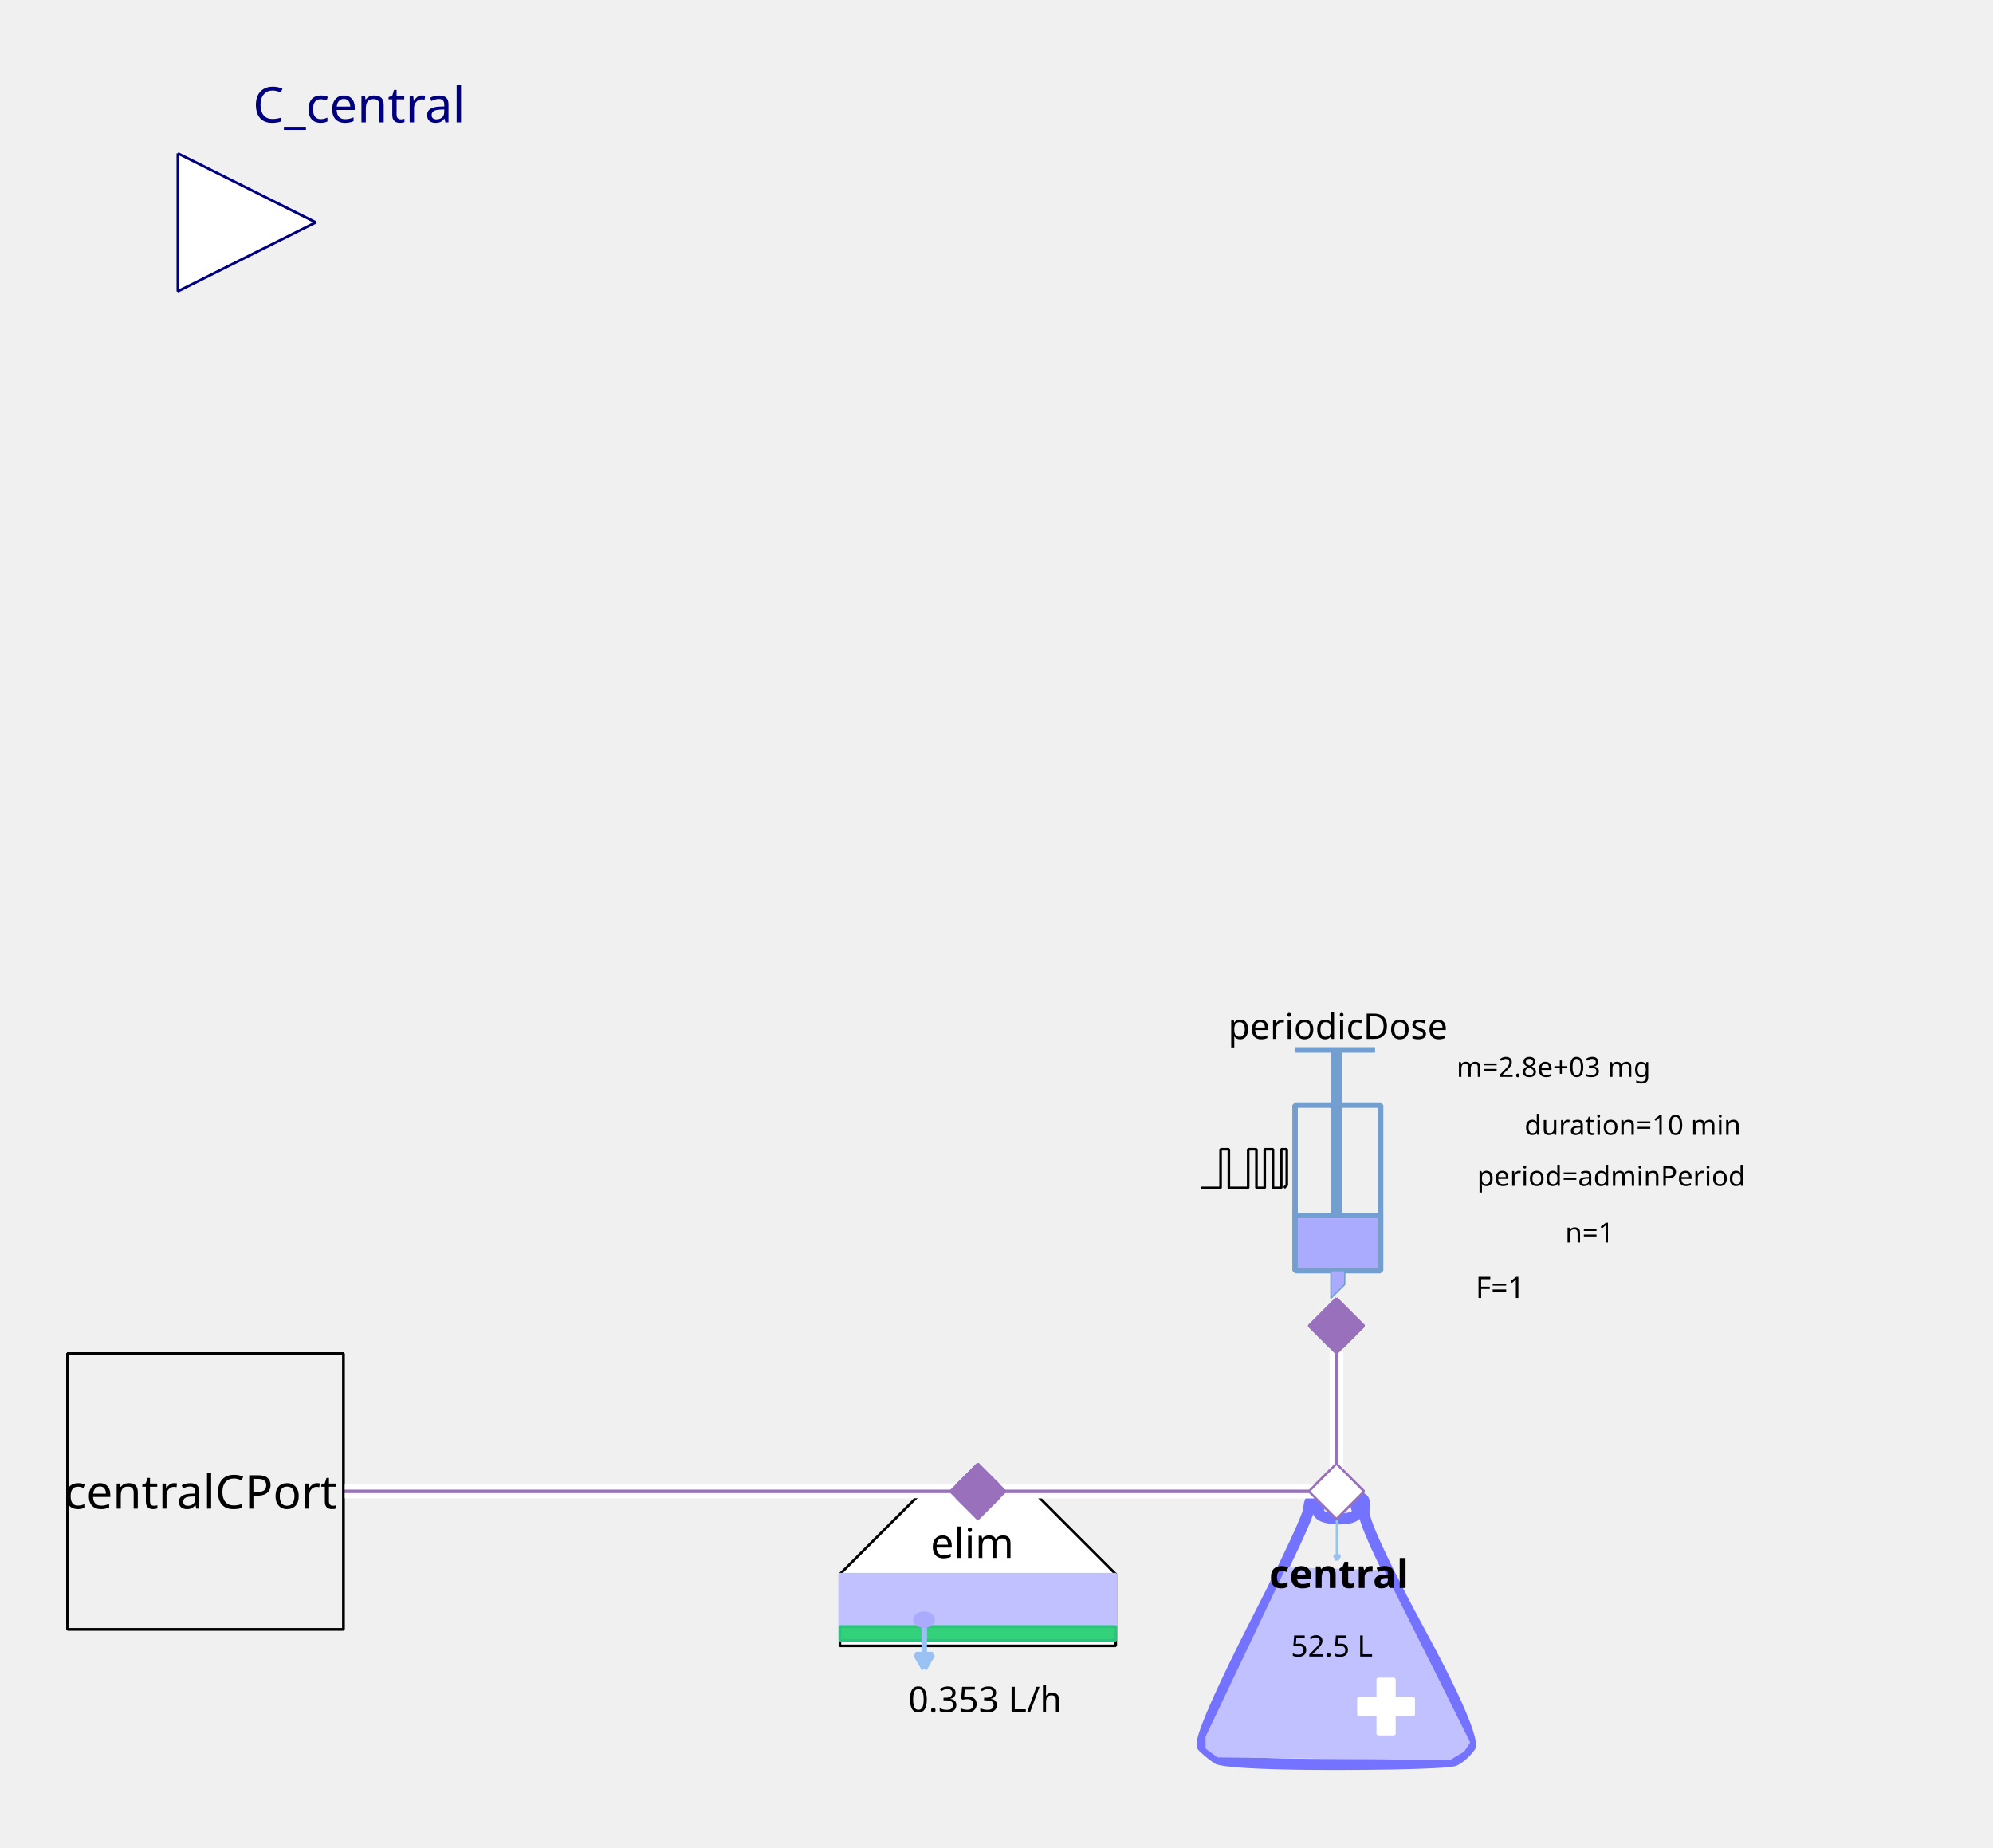
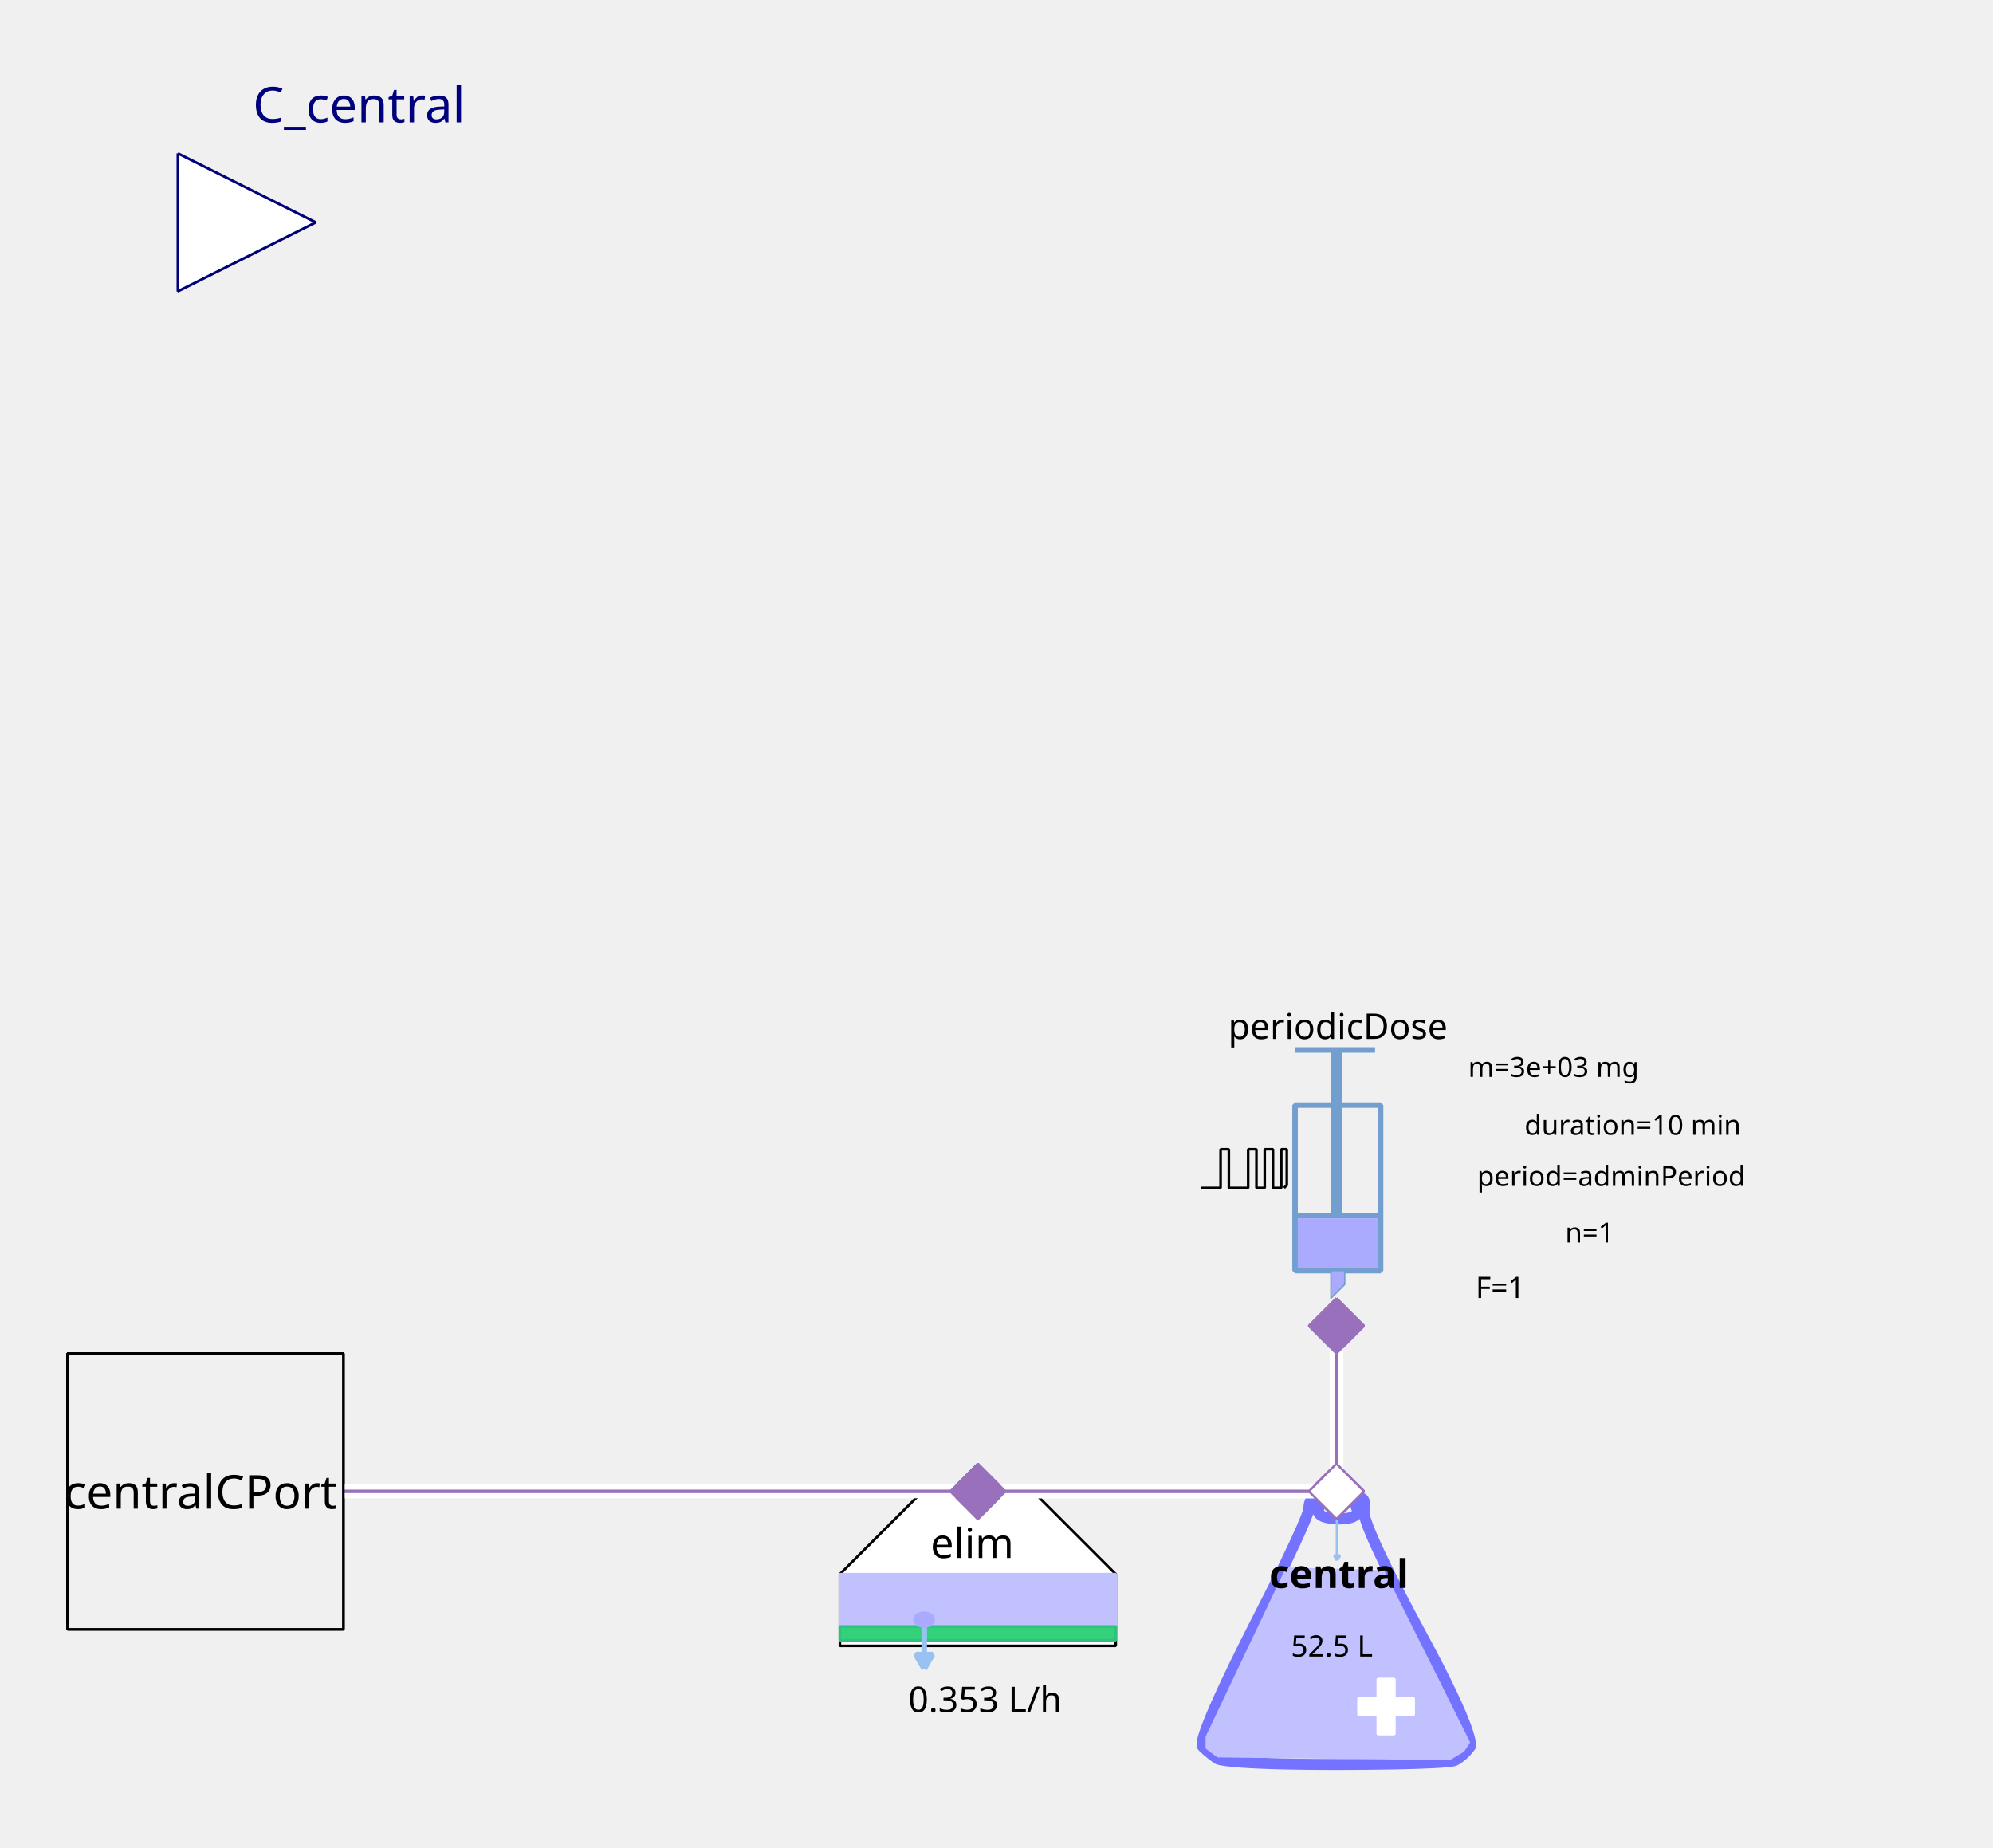
<svg xmlns="http://www.w3.org/2000/svg" width="203.2mm" height="188.383mm" viewBox="0 0 576 534" version="1.2" baseProfile="tiny">
  <defs>
</defs>
  <g fill="none" stroke="black" stroke-width="1" fill-rule="evenodd" stroke-linecap="square" stroke-linejoin="bevel">
    <g fill="none" stroke="#7373ff" stroke-opacity="1" stroke-width="8" stroke-linecap="butt" stroke-linejoin="miter" stroke-miterlimit="1" transform="matrix(0.398625,0,0,-0.398625,385.849,470.862)" font-family="Sans" font-size="10" font-weight="400" font-style="normal">
      <path vector-effect="none" fill-rule="evenodd" d="M-19,87 C-19,87 -19,80 -60,0 C-60,0 -101,-80 -96,-85 C-96,-85 -91,-90 -85,-94 C-85,-94 -79,-98 1,-98 C1,-98 81,-98 87,-95 C87,-95 93,-92 98,-85 C98,-85 103,-78 61,-1 C61,-1 19,76 21,86 C21,86 23,96 18,95 C18,95 13,94 16,87 C16,87 19,80 3,80 C3,80 -13,80 -12,86 C-12,86 -11,92 -12,94 C-12,94 -13,96 -16,95 C-16,95 -19,94 -19,87 " />
    </g>
    <g fill="#c1c1ff" fill-opacity="1" stroke="#c1c1ff" stroke-opacity="1" stroke-width="1.75" stroke-linecap="butt" stroke-linejoin="miter" stroke-miterlimit="1" transform="matrix(0.398625,0,0,-0.398625,385.849,481.227)" font-family="Sans" font-size="10" font-weight="400" font-style="normal">
      <path vector-effect="none" fill-rule="evenodd" d="M-35,70 L-93,-52 L-93,-60 L-85,-66 L83,-68 L93,-62 L97,-56 L35,68 L-35,70" />
    </g>
    <g fill="#ffffff" fill-opacity="1" stroke="#ffffff" stroke-opacity="1" stroke-width="1" stroke-linecap="butt" stroke-linejoin="miter" stroke-miterlimit="1" transform="matrix(0.398625,0,0,0.398625,400.598,493.185)" font-family="Sans" font-size="10" font-weight="400" font-style="normal">
      <rect vector-effect="non-scaling-stroke" x="-6" y="-20" width="12" height="40" />
    </g>
    <g fill="#ffffff" fill-opacity="1" stroke="#ffffff" stroke-opacity="1" stroke-width="1" stroke-linecap="butt" stroke-linejoin="miter" stroke-miterlimit="1" transform="matrix(0,0.398625,-0.398625,0,400.598,493.185)" font-family="Sans" font-size="10" font-weight="400" font-style="normal">
      <rect vector-effect="non-scaling-stroke" x="-6" y="-20" width="12" height="40" />
    </g>
    <g fill="none" stroke="#99c1f1" stroke-opacity="1" stroke-width="2" stroke-linecap="butt" stroke-linejoin="miter" stroke-miterlimit="1" transform="matrix(0.398625,0,0,-0.398625,386.435,444.565)" font-family="Sans" font-size="10" font-weight="400" font-style="normal">
      <path vector-effect="none" fill-rule="evenodd" d="M0,16 L0,-16" />
    </g>
    <g fill="#99c1f1" fill-opacity="1" stroke="#99c1f1" stroke-opacity="1" stroke-width="2" stroke-linecap="butt" stroke-linejoin="miter" stroke-miterlimit="1" transform="matrix(0.398625,0,0,-0.398625,386.435,444.565)" font-family="Sans" font-size="10" font-weight="400" font-style="normal">
      <path vector-effect="none" fill-rule="evenodd" d="M0,-16 L2,-12.536 L-2,-12.536 L0,-16" />
    </g>
    <g fill="none" stroke="#000000" stroke-opacity="1" stroke-width="1" stroke-linecap="butt" stroke-linejoin="miter" stroke-miterlimit="1" transform="matrix(1,0,0,1,386.248,454.917)" font-family="Noto Sans" font-size="11.389" font-weight="700" font-style="normal">
      <text fill="#000000" fill-opacity="1" stroke="none" xml:space="preserve" x="-19.438" y="4" font-family="Noto Sans" font-size="11.389" font-weight="700" font-style="normal">central</text>
    </g>
    <g fill="none" stroke="#000000" stroke-opacity="1" stroke-width="1" stroke-linecap="butt" stroke-linejoin="miter" stroke-miterlimit="1" transform="matrix(1,0,0,1,385.849,475.247)" font-family="Noto Sans" font-size="8.542" font-weight="400" font-style="normal">
      <text fill="#000000" fill-opacity="1" stroke="none" xml:space="preserve" x="-0.918" y="3.5" font-family="Noto Sans" font-size="8.542" font-weight="400" font-style="normal" text-anchor="middle">52.5 L</text>
    </g>
    <g fill="#ffffff" fill-opacity="1" stroke="#9870bb" stroke-opacity="1" stroke-width="8" stroke-linecap="butt" stroke-linejoin="miter" stroke-miterlimit="1" transform="matrix(0.079725,0,0,-0.079725,386.248,431)" font-family="Sans" font-size="10" font-weight="400" font-style="normal">
      <path vector-effect="none" fill-rule="evenodd" d="M-100,0 L0,100 L100,0 L0,-100 L-100,0" />
    </g>
    <g fill="#ffffff" fill-opacity="1" stroke="#000000" stroke-opacity="1" stroke-width="1" stroke-linecap="butt" stroke-linejoin="miter" stroke-miterlimit="1" transform="matrix(0.398625,0,0,-0.398625,282.605,470.862)" font-family="Sans" font-size="10" font-weight="400" font-style="normal">
      <path vector-effect="non-scaling-stroke" fill-rule="evenodd" d="M-40,100 L40,100 L100,40 L100,-12 L80,-12 L-76,-12 L-100,-12 L-100,40 L-100,40 L-40,100" />
    </g>
    <g fill="none" stroke="#000000" stroke-opacity="1" stroke-width="1" stroke-linecap="butt" stroke-linejoin="miter" stroke-miterlimit="1" transform="matrix(1,0,0,1,281.011,445.749)" font-family="Noto Sans" font-size="11.959" font-weight="400" font-style="normal">
      <text fill="#000000" fill-opacity="1" stroke="none" xml:space="preserve" x="-12.078" y="4.5" font-family="Noto Sans" font-size="11.959" font-weight="400" font-style="normal">elim</text>
    </g>
    <g fill="#c1c1ff" fill-opacity="1" stroke="#c1c1ff" stroke-opacity="1" stroke-width="1" stroke-linecap="butt" stroke-linejoin="miter" stroke-miterlimit="1" transform="matrix(0.398625,0,0,0.398625,282.605,462.491)" font-family="Sans" font-size="10" font-weight="400" font-style="normal">
      <rect vector-effect="non-scaling-stroke" x="-100" y="-19" width="200" height="38" />
    </g>
    <g fill="#33d17a" fill-opacity="1" stroke="#2ec27e" stroke-opacity="1" stroke-width="2" stroke-linecap="butt" stroke-linejoin="miter" stroke-miterlimit="1" transform="matrix(0.398625,0,0,0.398625,282.605,472.058)" font-family="Sans" font-size="10" font-weight="400" font-style="normal">
      <rect x="-100" y="-5" width="200" height="10" />
    </g>
    <g fill="none" stroke="#99c1f1" stroke-opacity="1" stroke-width="4" stroke-linecap="butt" stroke-linejoin="miter" stroke-miterlimit="1" transform="matrix(0.398625,0,0,-0.398625,267.108,475.933)" font-family="Sans" font-size="10" font-weight="400" font-style="normal">
      <path vector-effect="none" fill-rule="evenodd" d="M0,16 L0,-16" />
    </g>
    <g fill="#99c1f1" fill-opacity="1" stroke="#99c1f1" stroke-opacity="1" stroke-width="4" stroke-linecap="butt" stroke-linejoin="miter" stroke-miterlimit="1" transform="matrix(0.398625,0,0,-0.398625,267.108,475.933)" font-family="Sans" font-size="10" font-weight="400" font-style="normal">
      <path vector-effect="none" fill-rule="evenodd" d="M0,-16 L6,-5.608 L-6,-5.608 L0,-16" />
    </g>
    <g fill="#aaaaff" fill-opacity="1" stroke="#aaaaff" stroke-opacity="1" stroke-width="1" stroke-linecap="butt" stroke-linejoin="miter" stroke-miterlimit="1" transform="matrix(0.398625,0,0,-0.398625,267.059,468.072)" font-family="Sans" font-size="10" font-weight="400" font-style="normal">
      <path vector-effect="non-scaling-stroke" fill-rule="evenodd" d="M7,0 C7,-2.761 3.866,-5 0,-5 C-3.866,-5 -7,-2.761 -7,0 C-7,2.761 -3.866,5 0,5 C3.866,5 7,2.761 7,0 " />
    </g>
    <g fill="none" stroke="#000000" stroke-opacity="1" stroke-width="1" stroke-linecap="butt" stroke-linejoin="miter" stroke-miterlimit="1" transform="matrix(1,0,0,1,283.801,490.794)" font-family="Noto Sans" font-size="10.25" font-weight="400" font-style="normal">
      <text fill="#000000" fill-opacity="1" stroke="none" xml:space="preserve" x="0.893" y="4" font-family="Noto Sans" font-size="10.25" font-weight="400" font-style="normal" text-anchor="middle">0.353 L/h</text>
    </g>
    <g fill="#9870bb" fill-opacity="1" stroke="#9870bb" stroke-opacity="1" stroke-width="8" stroke-linecap="butt" stroke-linejoin="miter" stroke-miterlimit="1" transform="matrix(0.079725,0,0,-0.079725,282.605,431)" font-family="Sans" font-size="10" font-weight="400" font-style="normal">
      <path vector-effect="none" fill-rule="evenodd" d="M-100,0 L0,100 L100,0 L0,-100 L-100,0" />
    </g>
    <g fill="none" stroke="#729fcf" stroke-opacity="1" stroke-width="4" stroke-linecap="butt" stroke-linejoin="miter" stroke-miterlimit="1" transform="matrix(0.398625,0,0,0.398625,379.072,345.694)" font-family="Sans" font-size="10" font-weight="400" font-style="normal">
      <rect x="-12" y="-66" width="62" height="120" />
    </g>
    <g fill="none" stroke="#729fcf" stroke-opacity="1" stroke-width="8" stroke-linecap="butt" stroke-linejoin="miter" stroke-miterlimit="1" transform="matrix(0.398625,0,0,-0.398625,386.248,311.811)" font-family="Sans" font-size="10" font-weight="400" font-style="normal">
      <path vector-effect="none" fill-rule="evenodd" d="M0,21 L0,-99" />
    </g>
    <g fill="none" stroke="#729fcf" stroke-opacity="1" stroke-width="4" stroke-linecap="butt" stroke-linejoin="miter" stroke-miterlimit="1" transform="matrix(0.398625,0,0,-0.398625,385.849,303.44)" font-family="Sans" font-size="10" font-weight="400" font-style="normal">
      <path vector-effect="none" fill-rule="evenodd" d="M-29,0 L29,0" />
    </g>
    <g fill="none" stroke="#729fcf" stroke-opacity="1" stroke-width="4" stroke-linecap="butt" stroke-linejoin="miter" stroke-miterlimit="1" transform="matrix(0.398625,0,0,-0.398625,386.646,351.275)" font-family="Sans" font-size="10" font-weight="400" font-style="normal">
      <path vector-effect="none" fill-rule="evenodd" d="M-31,0 L31,0" />
    </g>
    <g fill="#aaaaff" fill-opacity="1" stroke="none" transform="matrix(0.398625,0,0,0.398625,386.646,359.248)" font-family="Sans" font-size="10" font-weight="400" font-style="normal">
      <rect vector-effect="non-scaling-stroke" x="-29" y="-18" width="58" height="36" />
    </g>
    <g fill="none" stroke="#000000" stroke-opacity="1" stroke-width="1" stroke-linecap="butt" stroke-linejoin="miter" stroke-miterlimit="1" transform="matrix(1,0,0,1,385.849,296.265)" font-family="Noto Sans" font-size="10.25" font-weight="400" font-style="normal">
      <text fill="#000000" fill-opacity="1" stroke="none" xml:space="preserve" x="-30.891" y="4" font-family="Noto Sans" font-size="10.25" font-weight="400" font-style="normal">periodicDose</text>
    </g>
    <g fill="#aaaaff" fill-opacity="1" stroke="#729fcf" stroke-opacity="1" stroke-width="1" stroke-linecap="butt" stroke-linejoin="miter" stroke-miterlimit="1" transform="matrix(0.398625,0,0,-0.398625,385.45,371.206)" font-family="Sans" font-size="10" font-weight="400" font-style="normal">
      <path vector-effect="none" fill-rule="evenodd" d="M-2,10 L-2,-10 L8,0 L8,10 L-2,10" />
    </g>
    <g fill="none" stroke="#000000" stroke-opacity="1" stroke-width="1" stroke-linecap="butt" stroke-linejoin="miter" stroke-miterlimit="1" transform="matrix(1,0,0,1,489.491,308.224)" font-family="Noto Sans" font-size="8" font-weight="400" font-style="normal">
-       <text fill="#000000" fill-opacity="1" stroke="none" xml:space="preserve" x="-40.495" y="3" font-family="Noto Sans" font-size="8" font-weight="400" font-style="normal" text-anchor="middle">m=2.8e+03 mg</text>
+       <text fill="#000000" fill-opacity="1" stroke="none" xml:space="preserve" x="-40.495" y="3" font-family="Noto Sans" font-size="8" font-weight="400" font-style="normal" text-anchor="middle">m=3e+03 mg</text>
    </g>
    <g fill="none" stroke="#000000" stroke-opacity="1" stroke-width="1" stroke-linecap="butt" stroke-linejoin="miter" stroke-miterlimit="1" transform="matrix(1,0,0,1,491.086,339.715)" font-family="Noto Sans" font-size="8" font-weight="400" font-style="normal">
      <text fill="#000000" fill-opacity="1" stroke="none" xml:space="preserve" x="-64.172" y="3" font-family="Noto Sans" font-size="8" font-weight="400" font-style="normal">period=adminPeriod</text>
    </g>
    <g fill="none" stroke="#000000" stroke-opacity="1" stroke-width="1" stroke-linecap="butt" stroke-linejoin="miter" stroke-miterlimit="1" transform="matrix(1,0,0,1,489.491,324.966)" font-family="Noto Sans" font-size="8" font-weight="400" font-style="normal">
      <text fill="#000000" fill-opacity="1" stroke="none" xml:space="preserve" x="-17.615" y="3" font-family="Noto Sans" font-size="8" font-weight="400" font-style="normal" text-anchor="middle">duration=10 min</text>
    </g>
    <g fill="none" stroke="#000000" stroke-opacity="1" stroke-width="1" stroke-linecap="butt" stroke-linejoin="miter" stroke-miterlimit="1" transform="matrix(1,0,0,1,490.687,356.059)" font-family="Noto Sans" font-size="8" font-weight="400" font-style="normal">
      <text fill="#000000" fill-opacity="1" stroke="none" xml:space="preserve" x="-31.282" y="3" font-family="Noto Sans" font-size="8" font-weight="400" font-style="normal" text-anchor="middle">n=1</text>
    </g>
    <g fill="none" stroke="#000000" stroke-opacity="1" stroke-width="1" stroke-linecap="butt" stroke-linejoin="miter" stroke-miterlimit="1" transform="matrix(1,0,0,1,475.938,371.605)" font-family="Noto Sans" font-size="8.542" font-weight="400" font-style="normal">
      <text fill="#000000" fill-opacity="1" stroke="none" xml:space="preserve" x="-42.353" y="3.5" font-family="Noto Sans" font-size="8.542" font-weight="400" font-style="normal" text-anchor="middle">F=1</text>
    </g>
    <g fill="none" stroke="#000000" stroke-opacity="1" stroke-width="1" stroke-linecap="butt" stroke-linejoin="miter" stroke-miterlimit="1" transform="matrix(0.398625,0,0,-0.398625,359.54,337.804)" font-family="Sans" font-size="10" font-weight="400" font-style="normal">
      <path vector-effect="non-scaling-stroke" fill-rule="evenodd" d="M-31,-13.793 L-17,-13.793 L-17,14.207 L-11,14.207 L-11,-13.793 L3,-13.793 L3,14.207 L9,14.207 L9,-13.793 L15,-13.793 L15,14.207 L21,14.207 L21,-13.793 L27,-13.793 L27,14.207 L31,14.207 L31,-11.793 L29,-13.793" />
    </g>
    <g fill="#9870bb" fill-opacity="1" stroke="#9870bb" stroke-opacity="1" stroke-width="8" stroke-linecap="butt" stroke-linejoin="miter" stroke-miterlimit="1" transform="matrix(0,0.079725,0.079725,0,386.248,383.165)" font-family="Sans" font-size="10" font-weight="400" font-style="normal">
      <path vector-effect="none" fill-rule="evenodd" d="M-100,0 L0,100 L100,0 L0,-100 L-100,0" />
    </g>
    <g fill="#ffffff" fill-opacity="1" stroke="#00007f" stroke-opacity="1" stroke-width="1" stroke-linecap="butt" stroke-linejoin="miter" stroke-miterlimit="1" transform="matrix(0.398625,0,0,-0.398625,91.2651,64.2651)" font-family="Sans" font-size="10" font-weight="400" font-style="normal">
      <path vector-effect="non-scaling-stroke" fill-rule="evenodd" d="M-100,50 L0,0 L-100,-50 L-100,50" />
    </g>
    <g fill="none" stroke="#00007f" stroke-opacity="1" stroke-width="1" stroke-linecap="butt" stroke-linejoin="miter" stroke-miterlimit="1" transform="matrix(1,0,0,1,91.2651,-3.50115)" font-family="Noto Sans" font-size="14.237" font-weight="400" font-style="normal">
      <text fill="#00007f" fill-opacity="1" stroke="none" xml:space="preserve" x="-18.188" y="38.875" font-family="Noto Sans" font-size="14.237" font-weight="400" font-style="normal">C_central</text>
    </g>
    <g fill="#f0f0f0" fill-opacity="1" stroke="#000000" stroke-opacity="1" stroke-width="1" stroke-linecap="butt" stroke-linejoin="miter" stroke-miterlimit="1" transform="matrix(0.398625,0,0,-0.398625,59.3751,431)" font-family="Sans" font-size="10" font-weight="400" font-style="normal">
      <rect vector-effect="non-scaling-stroke" x="-100" y="-100" width="200" height="200" />
    </g>
    <g fill="none" stroke="#000000" stroke-opacity="1" stroke-width="1" stroke-linecap="butt" stroke-linejoin="miter" stroke-miterlimit="1" transform="matrix(1,0,0,1,59.3751,431)" font-family="Noto Sans" font-size="13.513" font-weight="400" font-style="normal">
      <text fill="#000000" fill-opacity="1" stroke="none" xml:space="preserve" x="-40.922" y="5" font-family="Noto Sans" font-size="13.513" font-weight="400" font-style="normal">centralCPort</text>
    </g>
    <g fill="#ffffff" fill-opacity="1" stroke="none" transform="matrix(3.98625,0,0,-3.98625,458,431)" font-family="Sans" font-size="10" font-weight="400" font-style="normal">
      <path vector-effect="none" fill-rule="nonzero" d="M-18,0.5 L-44,0.5 L-44.5,0.5 L-44.5,-0.5 L-44,-0.5 L-18,-0.5 L-17.5,-0.5 L-17.5,0.5 L-18,0.5" />
    </g>
    <g fill="none" stroke="#9870bb" stroke-opacity="1" stroke-width="0.25" stroke-linecap="butt" stroke-linejoin="miter" stroke-miterlimit="1" transform="matrix(3.98625,0,0,-3.98625,458,431)" font-family="Sans" font-size="10" font-weight="400" font-style="normal">
      <path vector-effect="none" fill-rule="evenodd" d="M-18,0 L-44,0" />
    </g>
    <g fill="#9870bb" fill-opacity="1" stroke="#9870bb" stroke-opacity="1" stroke-width="8" stroke-linecap="butt" stroke-linejoin="miter" stroke-miterlimit="1" transform="matrix(0.079725,0,0,-0.079725,282.605,431)" font-family="Sans" font-size="10" font-weight="400" font-style="normal">
      <path vector-effect="none" fill-rule="evenodd" d="M-100,0 L0,100 L100,0 L0,-100 L-100,0" />
    </g>
    <g fill="#ffffff" fill-opacity="1" stroke="#9870bb" stroke-opacity="1" stroke-width="8" stroke-linecap="butt" stroke-linejoin="miter" stroke-miterlimit="1" transform="matrix(0.079725,0,0,-0.079725,386.248,431)" font-family="Sans" font-size="10" font-weight="400" font-style="normal">
      <path vector-effect="none" fill-rule="evenodd" d="M-100,0 L0,100 L100,0 L0,-100 L-100,0" />
    </g>
    <g fill="#ffffff" fill-opacity="1" stroke="none" transform="matrix(3.98625,0,0,-3.98625,458,431)" font-family="Sans" font-size="10" font-weight="400" font-style="normal">
      <path vector-effect="none" fill-rule="nonzero" d="M-18.5,12 L-18.5,0 L-18.5,-0.5 L-17.5,-0.5 L-17.5,0 L-17.5,12 L-17.5,12.5 L-18.5,12.5 L-18.5,12" />
    </g>
    <g fill="none" stroke="#9870bb" stroke-opacity="1" stroke-width="0.25" stroke-linecap="butt" stroke-linejoin="miter" stroke-miterlimit="1" transform="matrix(3.98625,0,0,-3.98625,458,431)" font-family="Sans" font-size="10" font-weight="400" font-style="normal">
      <path vector-effect="none" fill-rule="evenodd" d="M-18,12 L-18,0" />
    </g>
    <g fill="#9870bb" fill-opacity="1" stroke="#9870bb" stroke-opacity="1" stroke-width="8" stroke-linecap="butt" stroke-linejoin="miter" stroke-miterlimit="1" transform="matrix(0,0.079725,0.079725,0,386.248,383.165)" font-family="Sans" font-size="10" font-weight="400" font-style="normal">
      <path vector-effect="none" fill-rule="evenodd" d="M-100,0 L0,100 L100,0 L0,-100 L-100,0" />
    </g>
    <g fill="#ffffff" fill-opacity="1" stroke="#9870bb" stroke-opacity="1" stroke-width="8" stroke-linecap="butt" stroke-linejoin="miter" stroke-miterlimit="1" transform="matrix(0.079725,0,0,-0.079725,386.248,431)" font-family="Sans" font-size="10" font-weight="400" font-style="normal">
      <path vector-effect="none" fill-rule="evenodd" d="M-100,0 L0,100 L100,0 L0,-100 L-100,0" />
    </g>
    <g fill="#ffffff" fill-opacity="1" stroke="none" transform="matrix(3.98625,0,0,-3.98625,458,431)" font-family="Sans" font-size="10" font-weight="400" font-style="normal">
      <path vector-effect="none" fill-rule="nonzero" d="M-18,0.5 L-100,0.5 L-100.5,0.5 L-100.5,-0.5 L-100,-0.5 L-18,-0.5 L-17.5,-0.5 L-17.5,0.5 L-18,0.5" />
    </g>
    <g fill="none" stroke="#9870bb" stroke-opacity="1" stroke-width="0.25" stroke-linecap="butt" stroke-linejoin="miter" stroke-miterlimit="1" transform="matrix(3.98625,0,0,-3.98625,458,431)" font-family="Sans" font-size="10" font-weight="400" font-style="normal">
      <path vector-effect="none" fill-rule="evenodd" d="M-18,0 L-100,0" />
    </g>
    <g fill="#f0f0f0" fill-opacity="1" stroke="#000000" stroke-opacity="1" stroke-width="1" stroke-linecap="butt" stroke-linejoin="miter" stroke-miterlimit="1" transform="matrix(0.398625,0,0,-0.398625,59.3751,431)" font-family="Sans" font-size="10" font-weight="400" font-style="normal">
      <rect vector-effect="non-scaling-stroke" x="-100" y="-100" width="200" height="200" />
    </g>
    <g fill="none" stroke="#000000" stroke-opacity="1" stroke-width="1" stroke-linecap="butt" stroke-linejoin="miter" stroke-miterlimit="1" transform="matrix(1,0,0,1,59.3751,431)" font-family="Noto Sans" font-size="13.513" font-weight="400" font-style="normal">
      <text fill="#000000" fill-opacity="1" stroke="none" xml:space="preserve" x="-40.922" y="5" font-family="Noto Sans" font-size="13.513" font-weight="400" font-style="normal">centralCPort</text>
    </g>
    <g fill="#9870bb" fill-opacity="1" stroke="#9870bb" stroke-opacity="1" stroke-width="8" stroke-linecap="butt" stroke-linejoin="miter" stroke-miterlimit="1" transform="matrix(0.079725,0,0,-0.079725,282.605,431)" font-family="Sans" font-size="10" font-weight="400" font-style="normal">
      <path vector-effect="none" fill-rule="evenodd" d="M-100,0 L0,100 L100,0 L0,-100 L-100,0" />
    </g>
    <g fill="#ffffff" fill-opacity="1" stroke="#9870bb" stroke-opacity="1" stroke-width="8" stroke-linecap="butt" stroke-linejoin="miter" stroke-miterlimit="1" transform="matrix(0.079725,0,0,-0.079725,386.248,431)" font-family="Sans" font-size="10" font-weight="400" font-style="normal">
      <path vector-effect="none" fill-rule="evenodd" d="M-100,0 L0,100 L100,0 L0,-100 L-100,0" />
    </g>
    <g fill="none" stroke="#000000" stroke-opacity="0" stroke-width="2" stroke-linecap="square" stroke-linejoin="bevel" transform="matrix(3.98625,0,0,-3.98625,386.248,470.862)" font-family="Sans" font-size="10" font-weight="400" font-style="normal">
      <polyline fill="none" vector-effect="non-scaling-stroke" points="-1,0 1,0 " />
      <polyline fill="none" vector-effect="non-scaling-stroke" points="0,-1 0,1 " />
    </g>
    <g fill="none" stroke="#000000" stroke-opacity="0" stroke-width="2" stroke-linecap="square" stroke-linejoin="bevel" transform="matrix(3.98625,0,0,-3.98625,282.605,470.862)" font-family="Sans" font-size="10" font-weight="400" font-style="normal">
      <polyline fill="none" vector-effect="non-scaling-stroke" points="-1,0 1,0 " />
      <polyline fill="none" vector-effect="non-scaling-stroke" points="0,-1 0,1 " />
    </g>
    <g fill="none" stroke="#000000" stroke-opacity="0" stroke-width="2" stroke-linecap="square" stroke-linejoin="bevel" transform="matrix(3.98625,0,0,-3.98625,386.248,343.303)" font-family="Sans" font-size="10" font-weight="400" font-style="normal">
      <polyline fill="none" vector-effect="non-scaling-stroke" points="-1,0 1,0 " />
      <polyline fill="none" vector-effect="non-scaling-stroke" points="0,-1 0,1 " />
    </g>
    <g fill="none" stroke="#000000" stroke-opacity="0" stroke-width="2" stroke-linecap="square" stroke-linejoin="bevel" transform="matrix(3.98625,0,0,-3.98625,91.2651,64.2651)" font-family="Sans" font-size="10" font-weight="400" font-style="normal">
      <polyline fill="none" vector-effect="non-scaling-stroke" points="-1,0 1,0 " />
      <polyline fill="none" vector-effect="non-scaling-stroke" points="0,-1 0,1 " />
    </g>
    <g fill="none" stroke="#000000" stroke-opacity="0" stroke-width="2" stroke-linecap="square" stroke-linejoin="bevel" transform="matrix(3.98625,0,0,-3.98625,59.3751,431)" font-family="Sans" font-size="10" font-weight="400" font-style="normal">
      <polyline fill="none" vector-effect="non-scaling-stroke" points="-1,0 1,0 " />
      <polyline fill="none" vector-effect="non-scaling-stroke" points="0,-1 0,1 " />
    </g>
  </g>
</svg>
